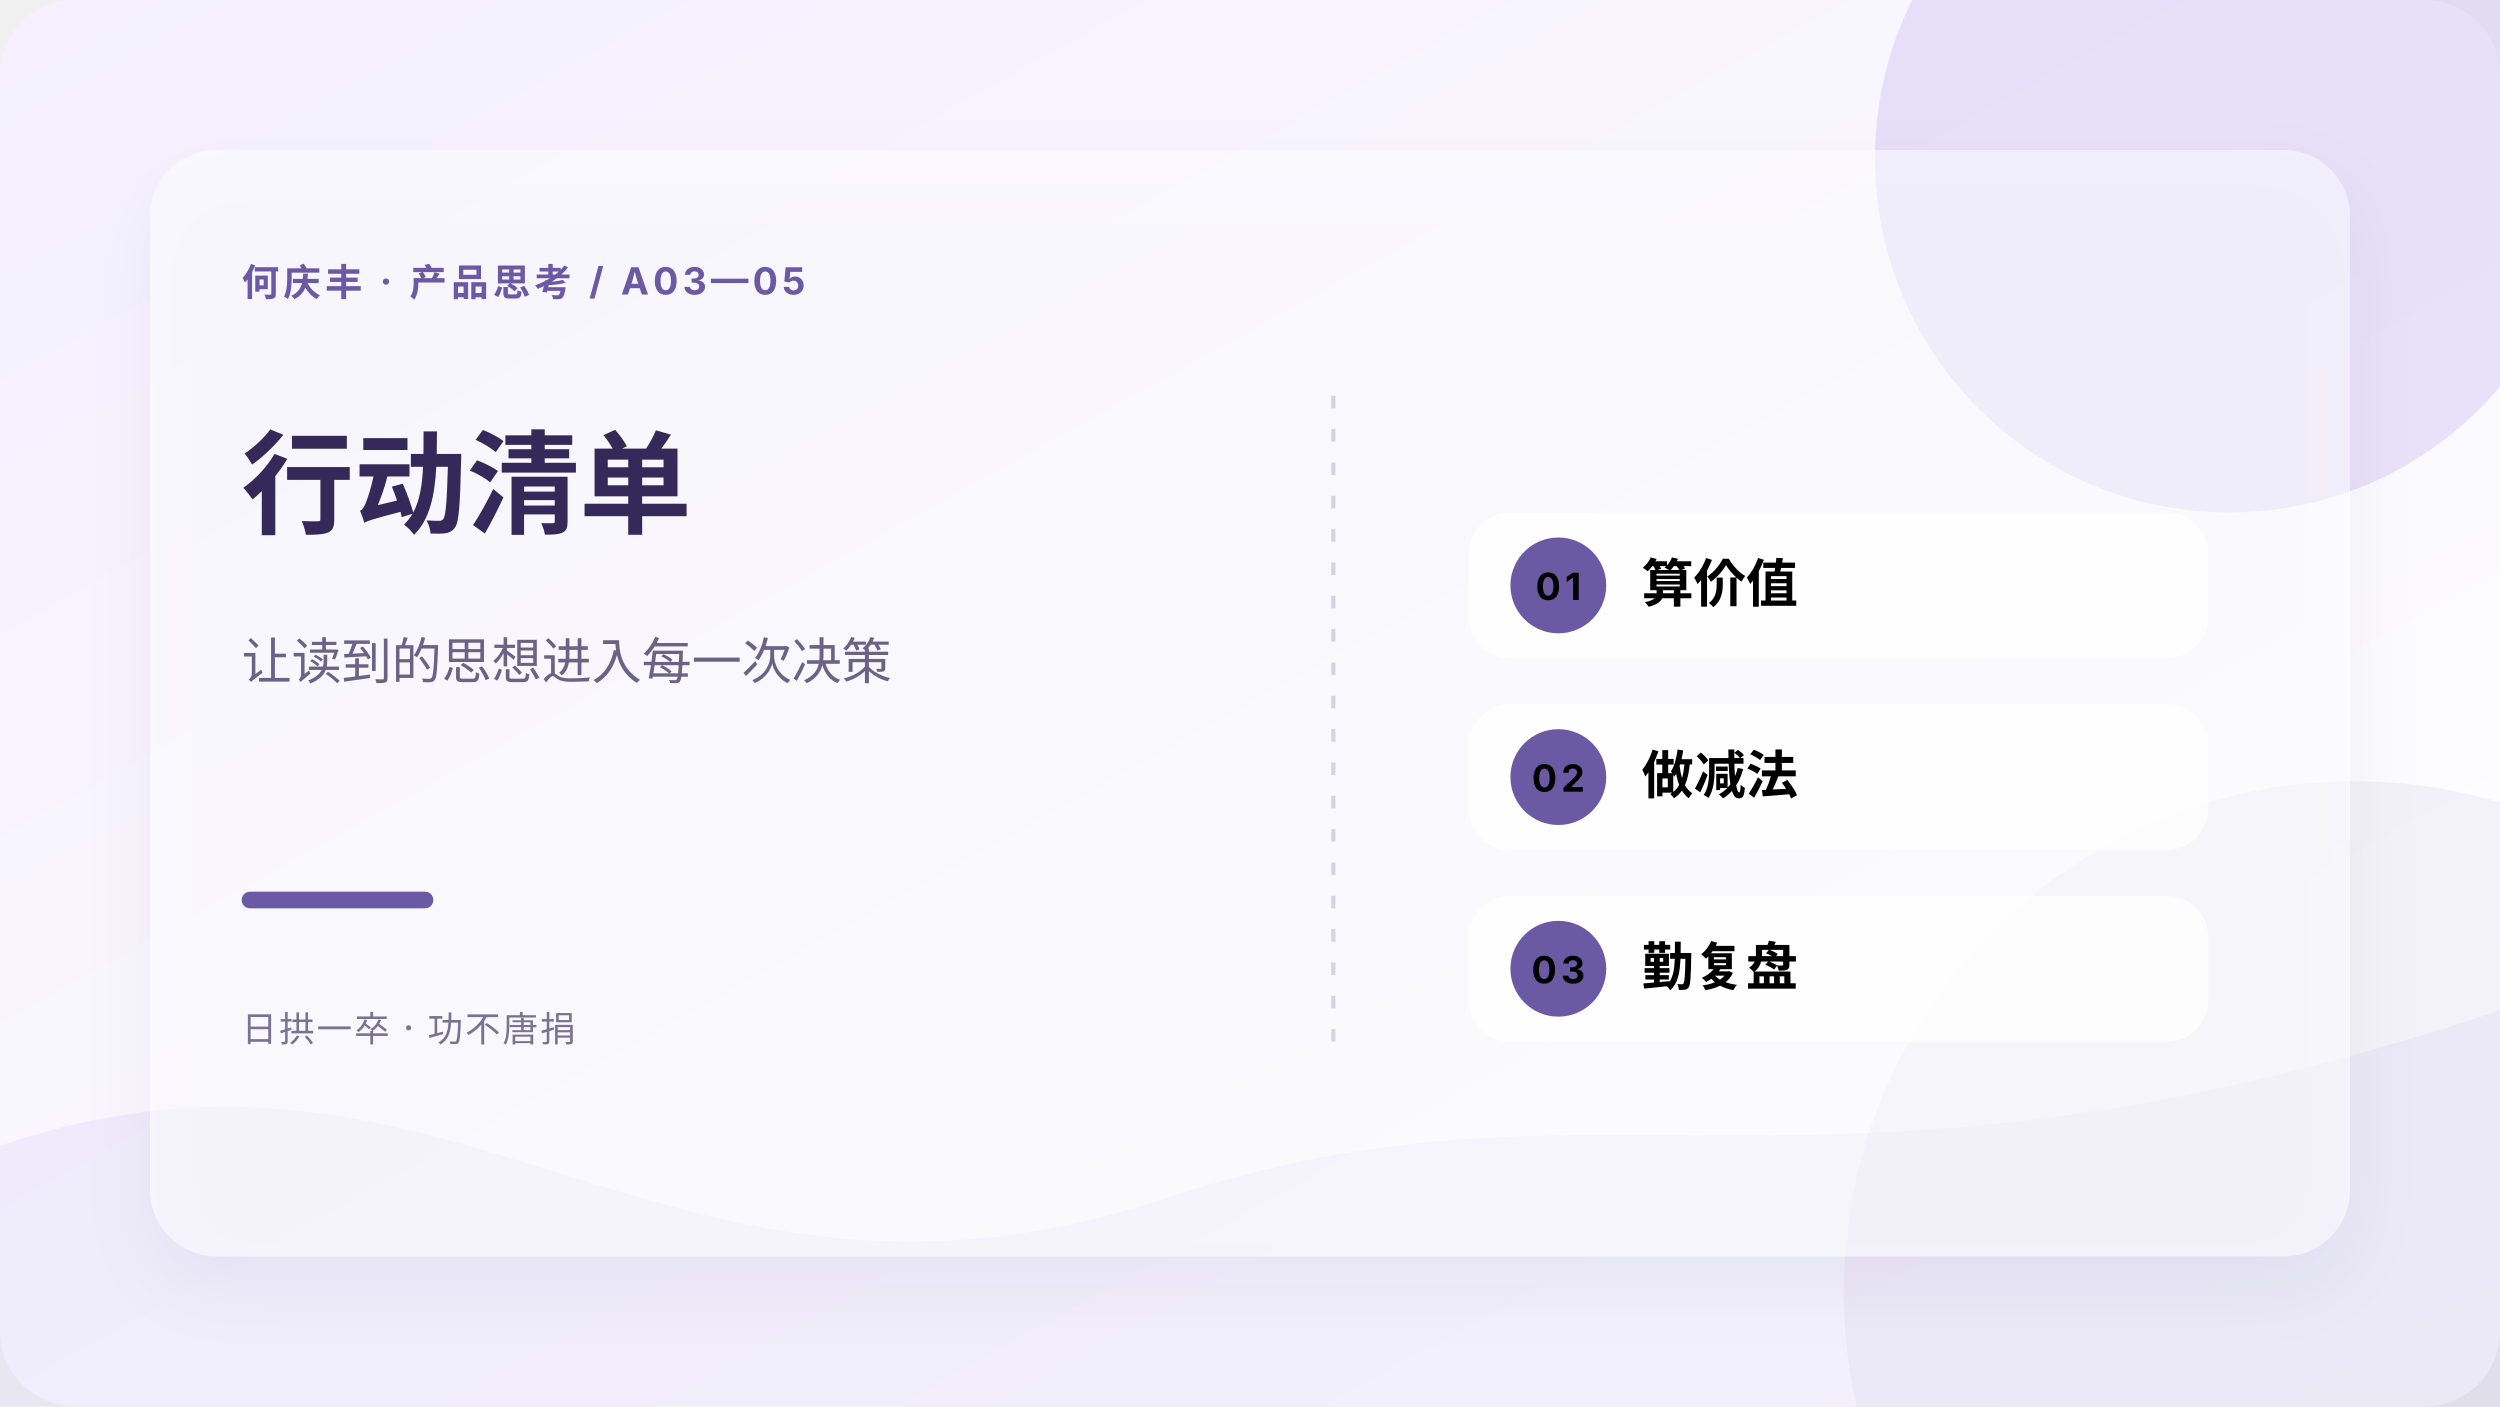
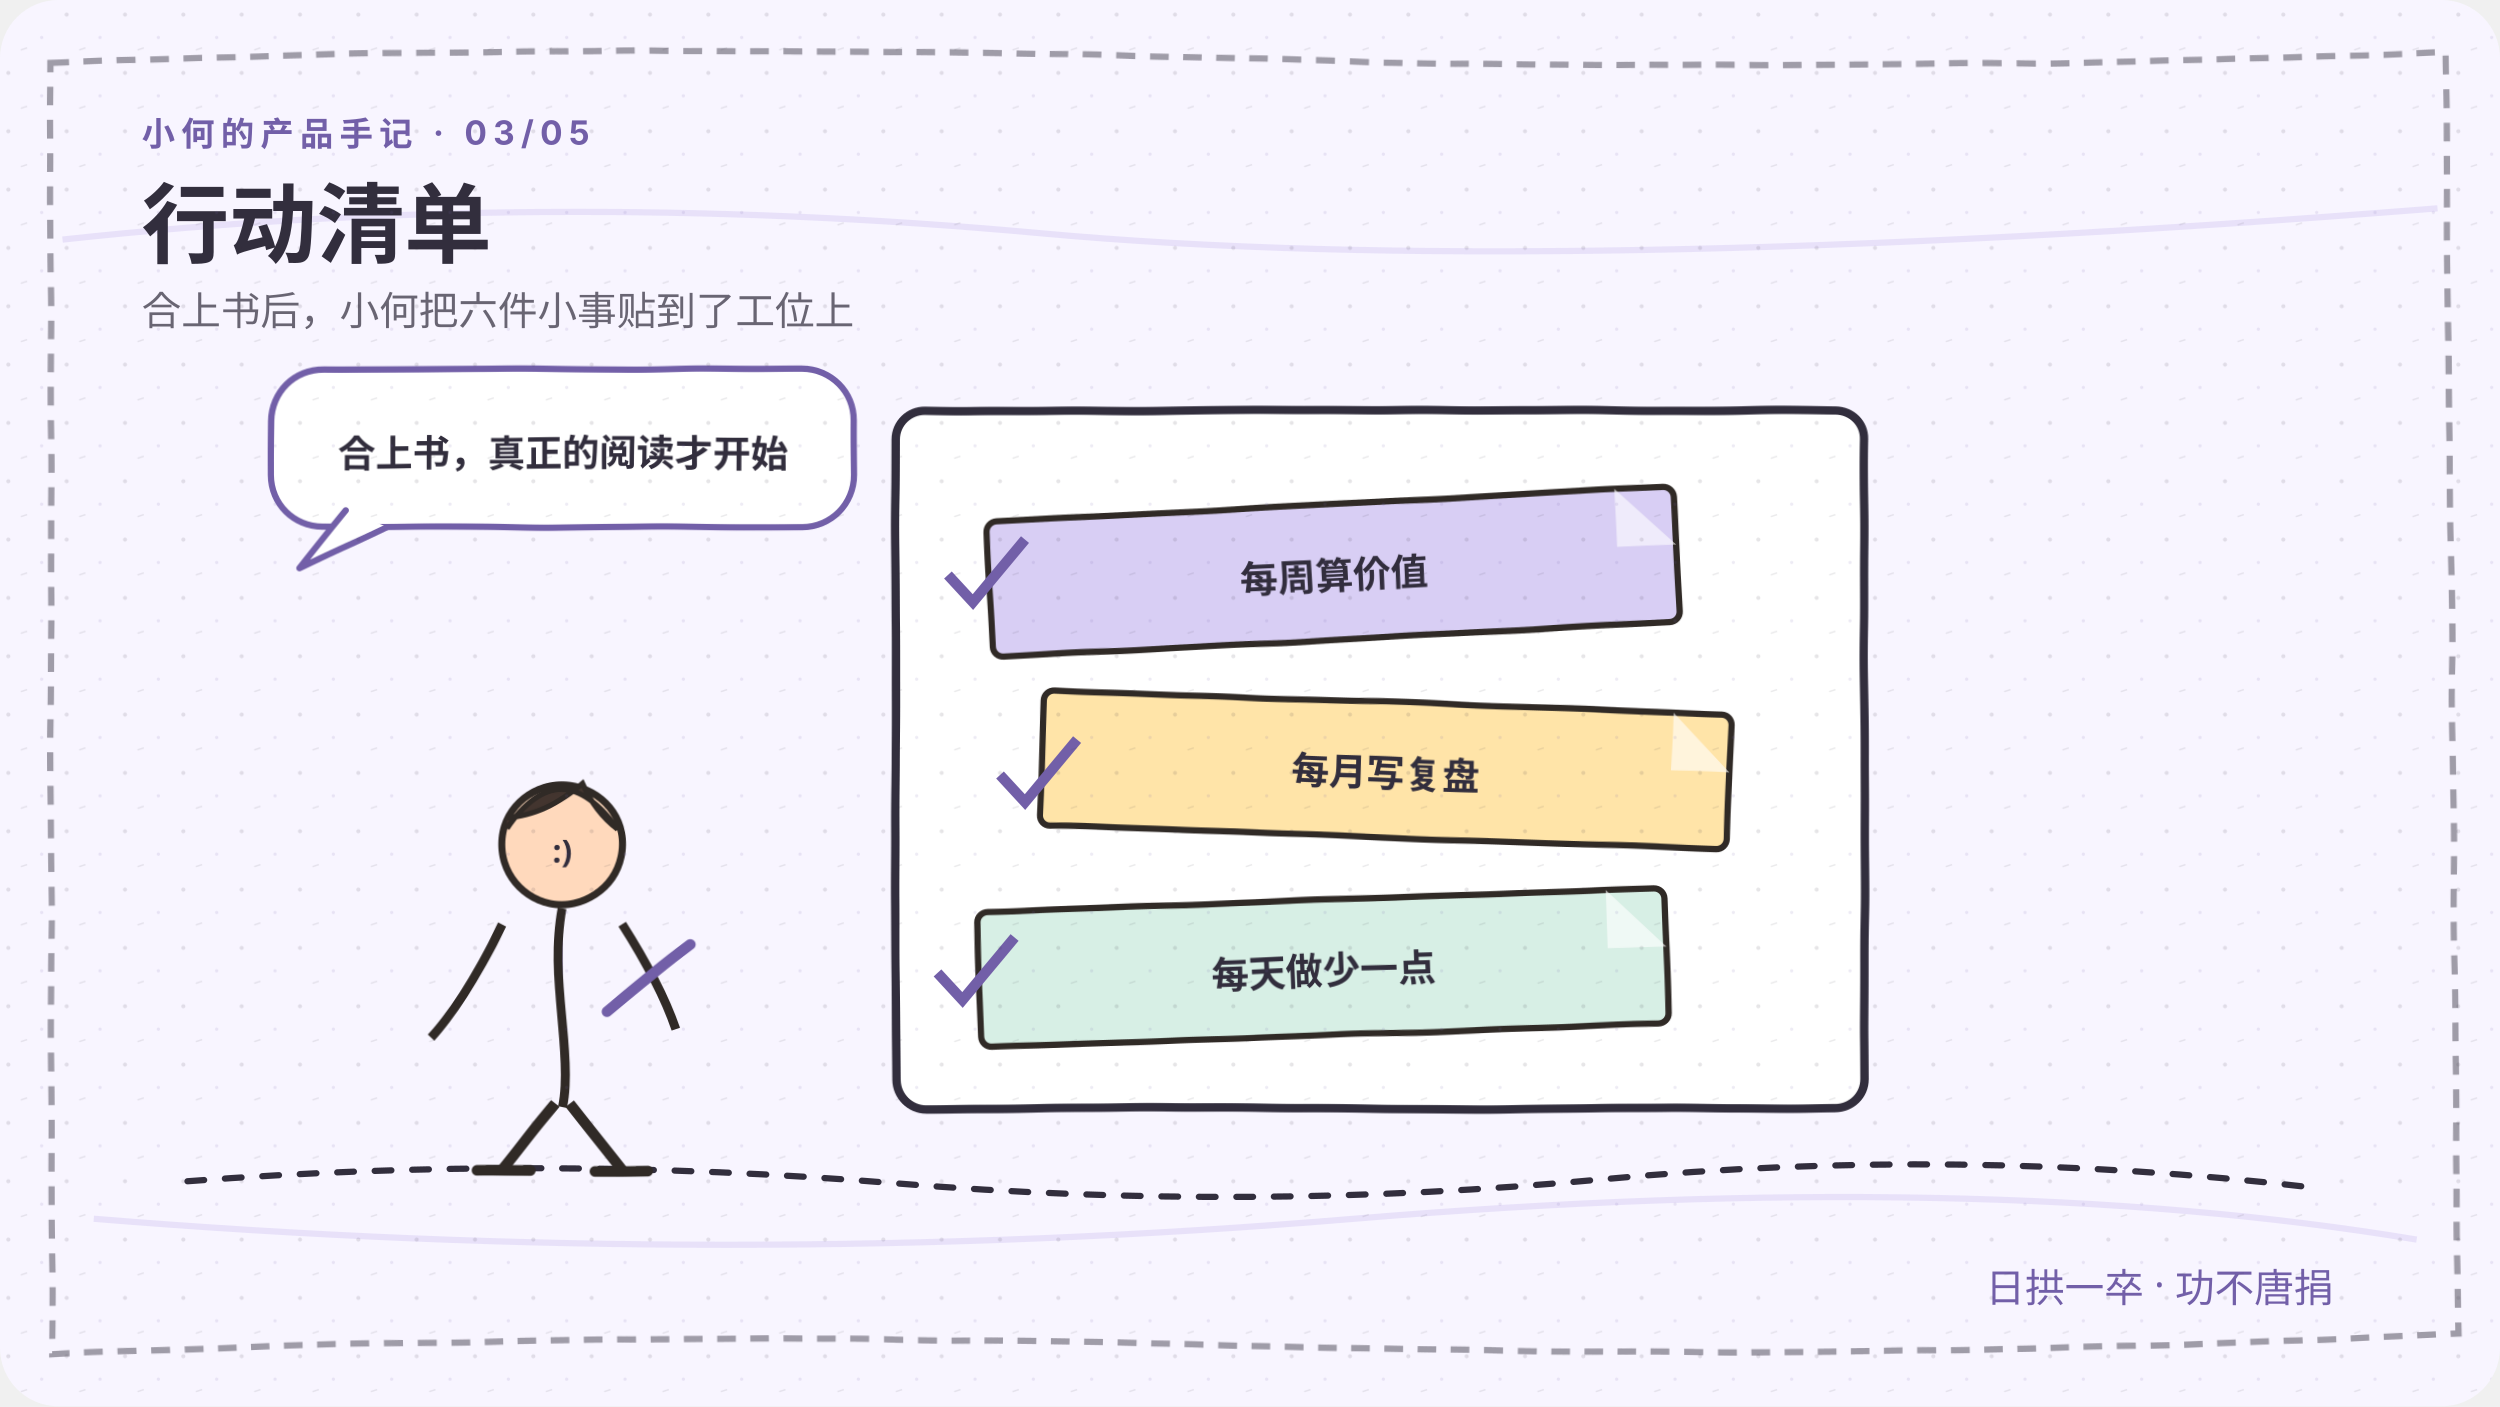
<svg xmlns="http://www.w3.org/2000/svg" width="1200" height="675" viewBox="0 0 1200 675" role="img" aria-labelledby="title desc">
  <defs>
-     <linearGradient id="bg" x1="0" y1="0" x2="1" y2="1">
-       <stop stop-color="#F4F0FF" />
-       <stop offset="1" stop-color="#FFFFFF" />
-     </linearGradient>
-     <filter id="shadow">
-       <feDropShadow dx="0" dy="14" stdDeviation="18" flood-color="#342A59" flood-opacity=".10" />
+     <filter id="rough">
+       <feTurbulence type="fractalNoise" baseFrequency="0.015" numOctaves="2" seed="5" result="noise" />
+       <feDisplacementMap in="SourceGraphic" in2="noise" scale="1.6" />
    </filter>
+     <pattern id="grain" width="28" height="28" patternUnits="userSpaceOnUse">
+       <circle cx="4" cy="7" r="1" fill="#322E3D" opacity=".12" />
+       <circle cx="20" cy="18" r=".8" fill="#725FA8" opacity=".12" />
+       <path d="M10 24 l3 -1" stroke="#322E3D" stroke-width=".7" opacity=".1" />
+     </pattern>
  </defs>
  <style>
-     .kicker,.num{font:700 18px -apple-system,BlinkMacSystemFont,"PingFang SC","Microsoft YaHei",sans-serif;letter-spacing:2px}
-     .title{font:800 54px -apple-system,BlinkMacSystemFont,"PingFang SC","Microsoft YaHei",sans-serif}
-     .subtitle{font:400 24px -apple-system,BlinkMacSystemFont,"PingFang SC","Microsoft YaHei",sans-serif}
-     .label{font:700 25px -apple-system,BlinkMacSystemFont,"PingFang SC","Microsoft YaHei",sans-serif}
-     .foot{font:500 17px -apple-system,BlinkMacSystemFont,"PingFang SC","Microsoft YaHei",sans-serif;letter-spacing:1px}
+     .sketch{filter:url(#rough)}
+     .kicker{font:700 16px -apple-system,BlinkMacSystemFont,"PingFang SC","Microsoft YaHei",sans-serif;letter-spacing:3px}
+     .title{font:700 42px "Kaiti SC",STKaiti,"KaiTi","PingFang SC",sans-serif}
+     .subtitle{font:400 19px "Kaiti SC",STKaiti,"KaiTi","PingFang SC",sans-serif}
+     .note{font:500 20px "Kaiti SC",STKaiti,"KaiTi","PingFang SC",sans-serif;fill:#322E3D}
+     .sticky{font:700 18px "Kaiti SC",STKaiti,"KaiTi","PingFang SC",sans-serif;fill:#322E3D}
+     .bubble{font:600 18px "Kaiti SC",STKaiti,"KaiTi","PingFang SC",sans-serif;fill:#322E3D}
+     .tiny{font:600 15px "Kaiti SC",STKaiti,"KaiTi","PingFang SC",sans-serif;fill:#fff}
+     .face{font:700 18px "Kaiti SC",STKaiti,"KaiTi",sans-serif;fill:#322E3D}
+     .bigq{font:800 82px "Kaiti SC",STKaiti,"KaiTi",sans-serif;fill:#725FA8}
  </style>
-   <rect width="1200" height="675" rx="36" fill="url(#bg)" />
-   <circle cx="1070" cy="76" r="170" fill="#CFC4F3" fill-opacity=".45" />
-   <circle cx="1130" cy="620" r="245" fill="#6A5AA3" fill-opacity=".07" />
-   <path d="M0 550 C220 475 320 655 560 575 C770 505 870 595 1200 485 V675 H0Z" fill="#CFC4F3" fill-opacity=".22" />
-   <g filter="url(#shadow)">
-     <rect x="72" y="72" width="1056" height="531" rx="32" fill="#FFFFFF" fill-opacity=".48" />
+   <rect width="1200" height="675" rx="28" fill="#F8F5FF" />
+   <g opacity=".5">
+     <path d="M30 115 Q260 90 500 112 T1170 100" stroke="#D8CEF4" stroke-width="3" fill="none" />
+     <path d="M45 585 Q350 610 650 585 T1160 595" stroke="#D8CEF4" stroke-width="3" fill="none" />
  </g>
-   <text x="116" y="142" class="kicker" fill="#6A5AA3">何庆丰 · 产品思考  /  A03—05</text>
-   <text x="116" y="252" class="title" fill="#342A59">行动清单</text>
-   <text x="116" y="326" class="subtitle" fill="#342A59" opacity=".72">让读到的思想进入每一次决策</text>
-   <rect x="116" y="428" width="92" height="8" rx="4" fill="#6A5AA3" />
-   <text x="116" y="500" class="foot" fill="#342A59" opacity=".65">日拱一卒 · 功不唐捐</text>
-   <g>
-     <g>
-       <rect x="705" y="246" width="355" height="70" rx="20" fill="#FFFFFF" fill-opacity=".82" />
-       <circle cx="748" cy="281" r="23" fill="#6A5AA3" />
-       <text x="748" y="288" text-anchor="middle" class="num">01</text>
-       <text x="788" y="289" class="label">算价值</text>
+   <path d="M24 30 Q310 20 590 28 T1174 25 L1180 640 Q910 654 610 646 T25 650Z" fill="none" stroke="#322E3D" stroke-width="3" stroke-dasharray="9 7" opacity=".45" class="sketch" />
+   <text x="68" y="70" class="kicker" fill="#725FA8">小何的产品手记  ·  03/05</text>
+   <text x="68" y="123" class="title" fill="#322E3D">行动清单</text>
+   <text x="68" y="156" class="subtitle" fill="#322E3D" opacity=".72">合上书后，小何把六件小事贴到了工位上</text>
+   <g transform="translate(0 32)">
+     <path d="M90 535 Q260 522 430 536 T770 534 T1110 538" stroke="#322E3D" stroke-width="3" fill="none" stroke-linecap="round" stroke-linejoin="round" stroke-dasharray="8 10" />
+     <g class="sketch" transform="translate(270 530) scale(.85) translate(-270 -530)">
+       <circle cx="270" cy="346" r="34" fill="#FFD9BC" stroke="#302A26" stroke-width="4" />
+       <path d="M239 337 q30 -45 62 0 q-13 -10 -20 -26 q-20 18 -42 20" fill="#43352F" stroke="#302A26" stroke-width="3" />
+       <text x="270" y="356" text-anchor="middle" class="face">:)</text>
+       <path d="M270 382 C262 420 276 464 270 494" stroke="#302A26" stroke-width="5" fill="#725FA8" />
+       <path d="M236 391 Q212 438 196 455" stroke="#302A26" stroke-width="5" fill="none" />
+       <path d="M304 391 Q325 424 334 450" stroke="#302A26" stroke-width="5" fill="none" />
+       <path d="M266 492 L236 530" stroke="#302A26" stroke-width="6" />
+       <path d="M274 492 L304 530" stroke="#302A26" stroke-width="6" />
+       <path d="M222 530 h30 M288 530 h30" stroke="#302A26" stroke-width="6" stroke-linecap="round" />
+       <path d="M295 440 L342 402" stroke="#725FA8" stroke-width="6" fill="none" stroke-linecap="round" stroke-linejoin="round" />
    </g>
-     <g>
-       <rect x="705" y="338" width="355" height="70" rx="20" fill="#FFFFFF" fill-opacity=".82" />
-       <circle cx="748" cy="373" r="23" fill="#6A5AA3" />
-       <text x="748" y="380" text-anchor="middle" class="num">02</text>
-       <text x="788" y="381" class="label">做减法</text>
+     <rect x="430" y="165" width="465" height="335" rx="14" fill="#fff" stroke="#322E3D" stroke-width="4" class="sketch" />
+     <g transform="rotate(-3 640.0 242.5)" class="sketch">
+       <rect x="475" y="210" width="330" height="65" rx="5" fill="#D8CEF4" stroke="#302A26" stroke-width="3" />
+       <path d="M777 210 l28 28 h-28z" fill="#fff" opacity=".6" />
+       <text x="640.0" y="250.5" class="sticky" text-anchor="middle">每周算价值</text>
    </g>
-     <g>
-       <rect x="705" y="430" width="355" height="70" rx="20" fill="#FFFFFF" fill-opacity=".82" />
-       <circle cx="748" cy="465" r="23" fill="#6A5AA3" />
-       <text x="748" y="472" text-anchor="middle" class="num">03</text>
-       <text x="788" y="473" class="label">勤复盘</text>
+     <g transform="rotate(2 665.0 337.5)" class="sketch">
+       <rect x="500" y="305" width="330" height="65" rx="5" fill="#FFE4A8" stroke="#302A26" stroke-width="3" />
+       <path d="M802 305 l28 28 h-28z" fill="#fff" opacity=".6" />
+       <text x="665.0" y="345.5" class="sticky" text-anchor="middle">每月写复盘</text>
+     </g>
+     <g transform="rotate(-2 635.0 432.5)" class="sketch">
+       <rect x="470" y="400" width="330" height="65" rx="5" fill="#D7EFE5" stroke="#302A26" stroke-width="3" />
+       <path d="M772 400 l28 28 h-28z" fill="#fff" opacity=".6" />
+       <text x="635.0" y="440.5" class="sticky" text-anchor="middle">每天做少一点</text>
+     </g>
+     <path d="M455 244 l12 13 l25 -30 M480 340 l12 13 l25 -30 M450 435 l12 13 l25 -30" stroke="#725FA8" stroke-width="5" fill="none" />
+     <g class="sketch">
+       <rect x="130" y="145" width="280" height="76" rx="25" fill="#fff" stroke="#725FA8" stroke-width="3" />
+       <path d="M166 213 l-22 28 l42 -20" stroke="#725FA8" stroke-width="3" fill="#fff" stroke-linecap="round" stroke-linejoin="round" />
+       <text x="270.0" y="192" class="bubble" text-anchor="middle">合上书，真正的阅读才开始</text>
    </g>
  </g>
-   <path d="M640 190 V500" stroke="#6A5AA3" stroke-width="2" stroke-dasharray="6 10" opacity=".25" />
+   <text x="1120" y="625" text-anchor="end" class="subtitle" fill="#725FA8">日拱一卒 · 功不唐捐</text>
+   <rect width="1200" height="675" rx="28" fill="url(#grain)" pointer-events="none" />
</svg>
